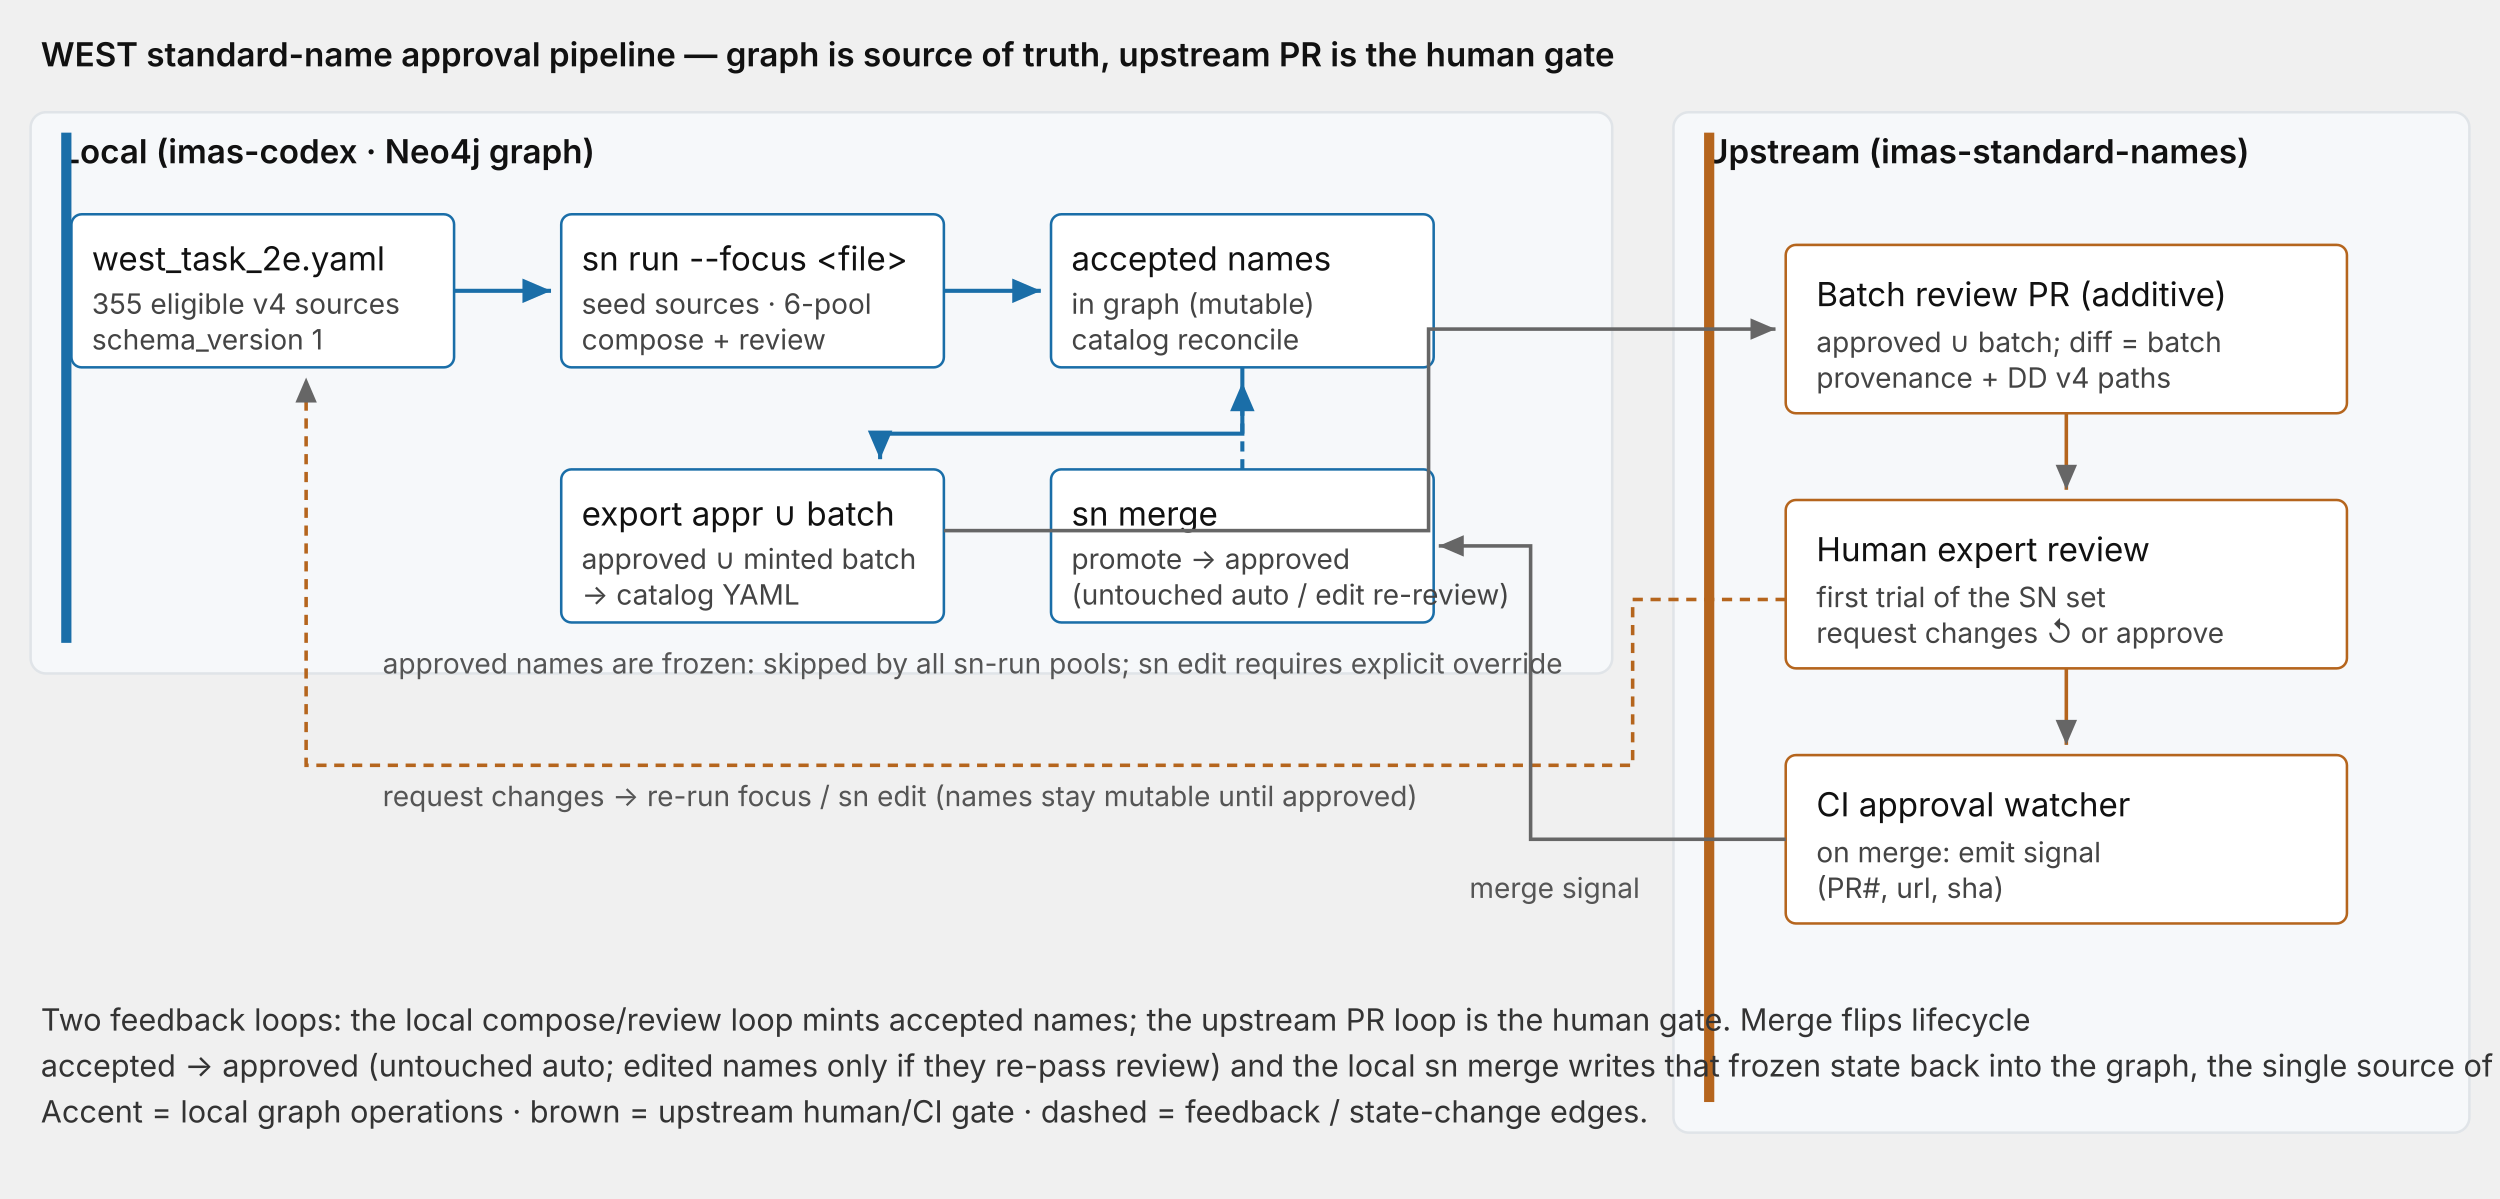
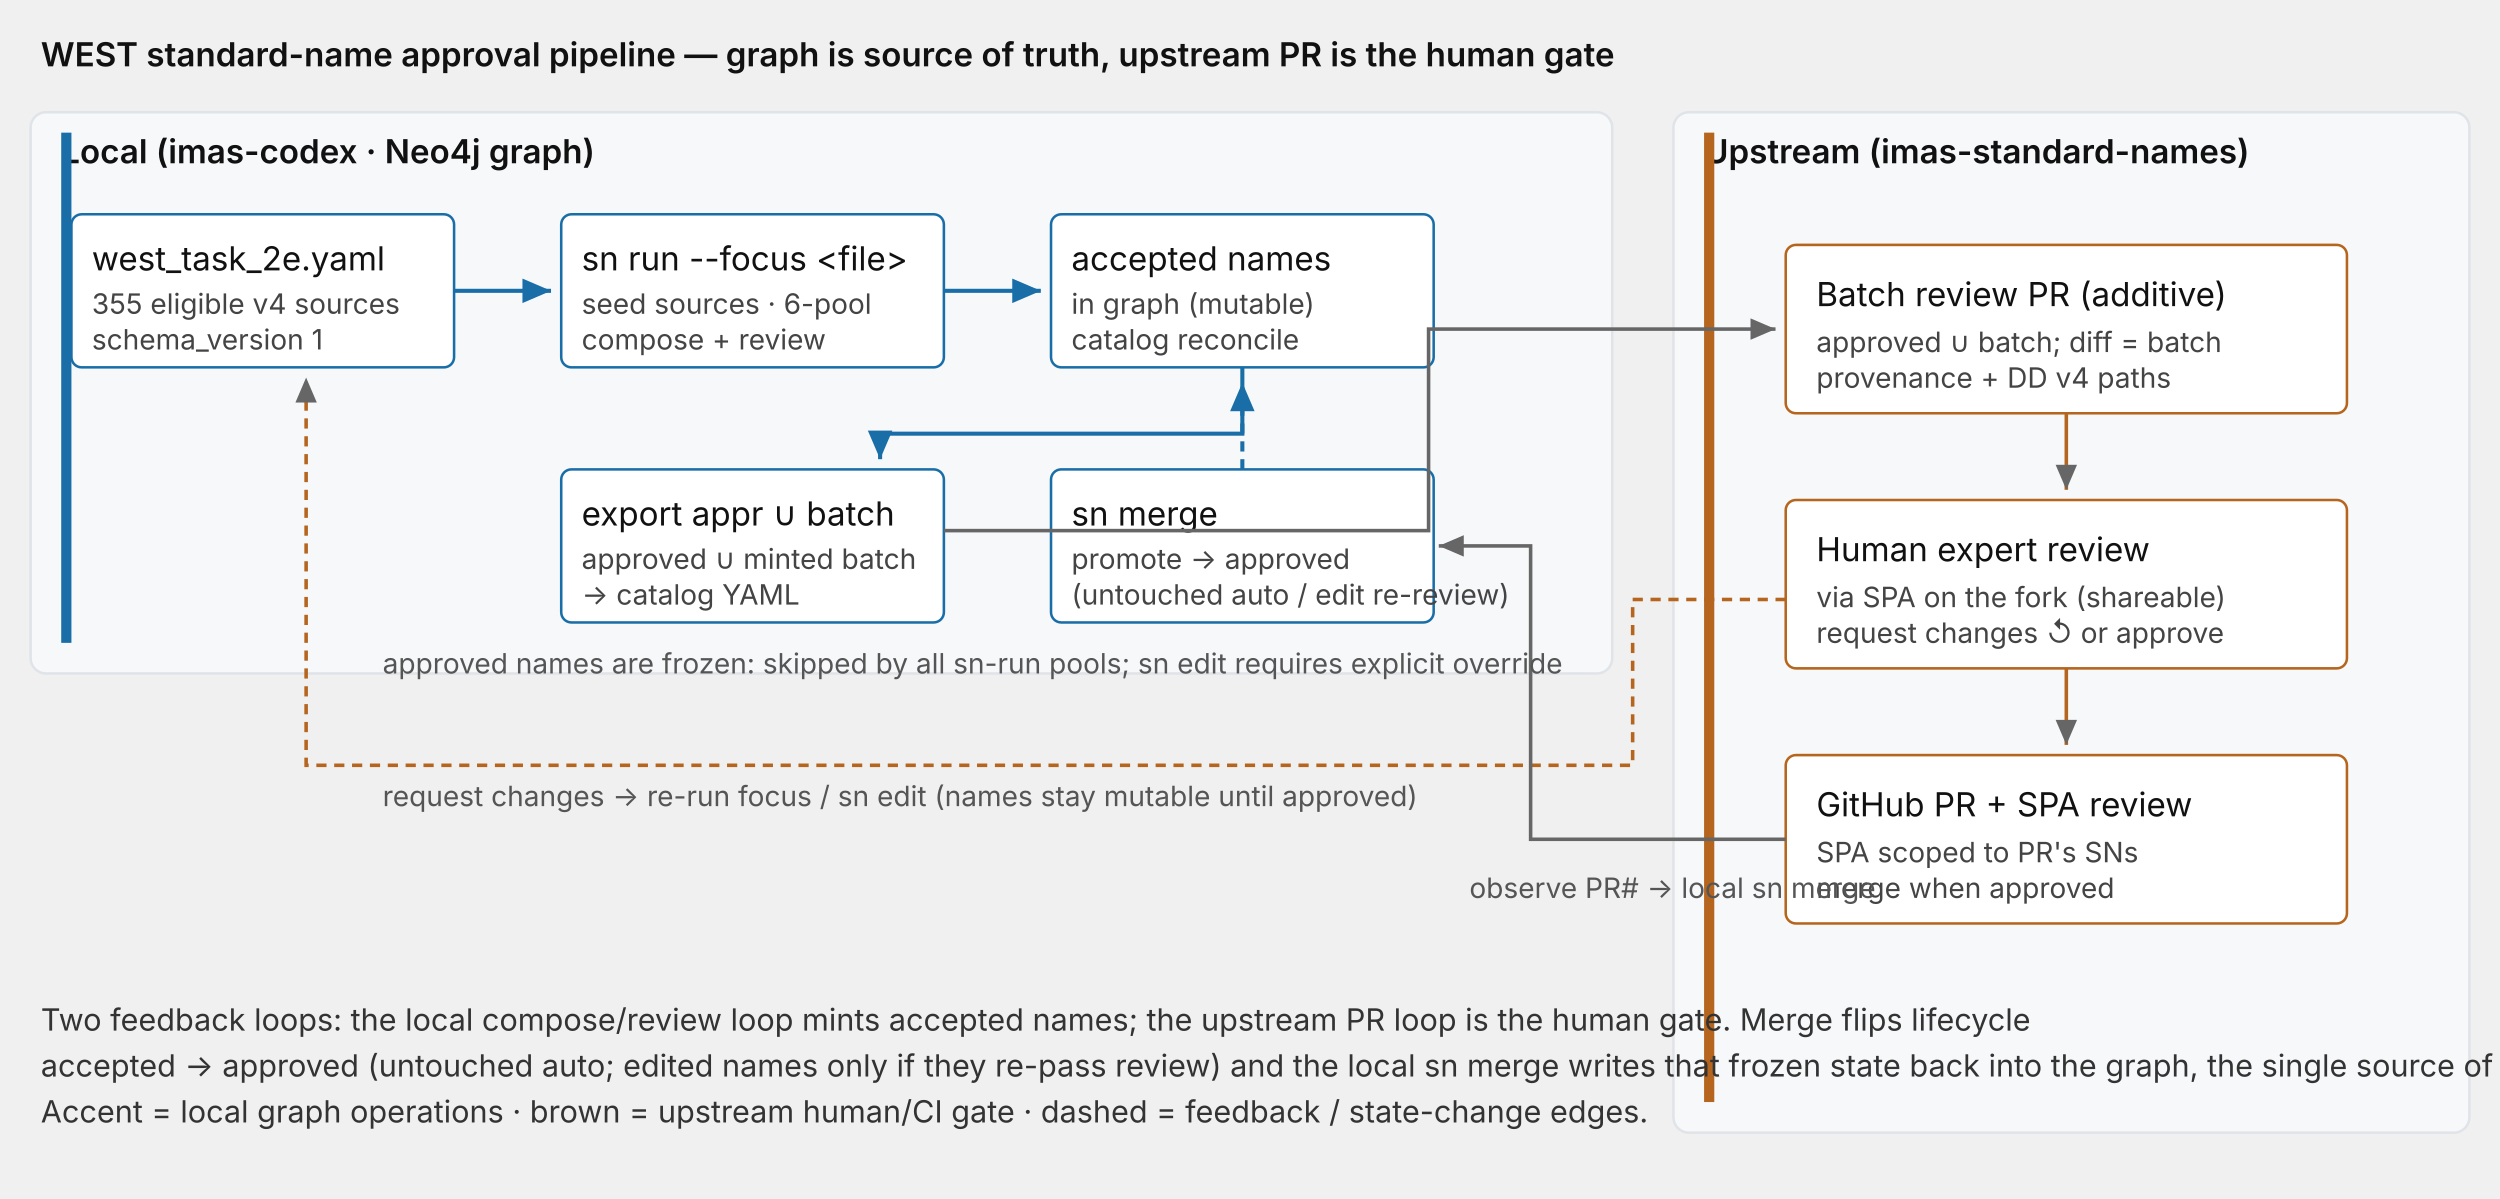
<svg xmlns="http://www.w3.org/2000/svg" viewBox="0 0 980 470" font-family="system-ui, -apple-system, sans-serif">
  <style>
    .box  { fill:#ffffff; stroke:#333; stroke-width:1; }
    .lbl  { fill:#111; font-size:13px; }
    .sub  { fill:#444; font-size:11px; }
    .hdr  { fill:#111; font-size:13px; font-weight:600; }
    .cap  { fill:#333; font-size:12px; }
    .accent { stroke:#1a6ea8; }
    .accbar { fill:#1a6ea8; }
    .human { stroke:#b5651d; }
    .humbar { fill:#b5651d; }
    .flow { stroke:#666; stroke-width:1.4; fill:none; marker-end:url(#ah); }
    .flowa { stroke:#1a6ea8; stroke-width:1.6; fill:none; marker-end:url(#aha); }
    .note { fill:#555; font-size:11px; }
    .band { fill:#f6f8fa; stroke:#e0e4e8; stroke-width:1; }
  </style>
  <defs>
    <marker id="ah" markerWidth="9" markerHeight="9" refX="7" refY="3" orient="auto">
      <path d="M0,0 L7,3 L0,6 Z" fill="#666" />
    </marker>
    <marker id="aha" markerWidth="9" markerHeight="9" refX="7" refY="3" orient="auto">
      <path d="M0,0 L7,3 L0,6 Z" fill="#1a6ea8" />
    </marker>
  </defs>
  <text x="16" y="26" class="hdr" font-size="15">WEST standard-name approval pipeline — graph is source of truth, upstream PR is the human gate</text>
  <rect x="12" y="44" width="620" height="220" rx="6" class="band" />
  <text x="24" y="64" class="hdr">Local (imas-codex · Neo4j graph)</text>
  <rect x="24" y="52" width="4" height="200" class="accbar" />
  <rect x="28" y="84" width="150" height="60" rx="4" class="box accent" />
  <text x="36" y="106" class="lbl">west_task_2e.yaml</text>
  <text x="36" y="123" class="sub">355 eligible v4 sources</text>
  <text x="36" y="137" class="sub">schema_version 1</text>
  <rect x="220" y="84" width="150" height="60" rx="4" class="box accent" />
  <text x="228" y="106" class="lbl">sn run --focus &lt;file&gt;</text>
  <text x="228" y="123" class="sub">seed sources · 6-pool</text>
  <text x="228" y="137" class="sub">compose + review</text>
  <rect x="412" y="84" width="150" height="60" rx="4" class="box accent" />
  <text x="420" y="106" class="lbl">accepted names</text>
  <text x="420" y="123" class="sub">in graph (mutable)</text>
  <text x="420" y="137" class="sub">catalog reconcile</text>
  <rect x="220" y="184" width="150" height="60" rx="4" class="box accent" />
  <text x="228" y="206" class="lbl">export appr ∪ batch</text>
  <text x="228" y="223" class="sub">approved ∪ minted batch</text>
  <text x="228" y="237" class="sub">→ catalog YAML</text>
  <rect x="412" y="184" width="150" height="60" rx="4" class="box accent" />
  <text x="420" y="206" class="lbl">sn merge</text>
  <text x="420" y="223" class="sub">promote → approved</text>
  <text x="420" y="237" class="sub">(untouched auto / edit re-review)</text>
  <rect x="656" y="44" width="312" height="400" rx="6" class="band" />
  <text x="668" y="64" class="hdr">Upstream (imas-standard-names)</text>
  <rect x="668" y="52" width="4" height="380" class="humbar" />
  <rect x="700" y="96" width="220" height="66" rx="4" class="box human" />
  <text x="712" y="120" class="lbl">Batch review PR (additive)</text>
  <text x="712" y="138" class="sub">approved ∪ batch; diff = batch</text>
  <text x="712" y="152" class="sub">provenance + DD v4 paths</text>
  <rect x="700" y="196" width="220" height="66" rx="4" class="box human" />
  <text x="712" y="220" class="lbl">Human expert review</text>
-   <text x="712" y="238" class="sub">first trial of the SN set</text>
+   <text x="712" y="238" class="sub">via SPA on the fork (shareable)</text>
  <text x="712" y="252" class="sub">request changes ↺ or approve</text>
  <rect x="700" y="296" width="220" height="66" rx="4" class="box human" />
-   <text x="712" y="320" class="lbl">CI approval watcher</text>
-   <text x="712" y="338" class="sub">on merge: emit signal</text>
-   <text x="712" y="352" class="sub">(PR#, url, sha)</text>
+   <text x="712" y="320" class="lbl">GitHub PR + SPA review</text>
+   <text x="712" y="338" class="sub">SPA scoped to PR's SNs</text>
+   <text x="712" y="352" class="sub">merge when approved</text>
  <path class="flowa" d="M178,114 L216,114" />
  <path class="flowa" d="M370,114 L408,114" />
  <path class="flowa" d="M487,144 L487,170 L345,170 L345,180" />
  <path class="flow" d="M370,208 L560,208 L560,129 L696,129" />
  <path class="flow humflow" style="stroke:#b5651d" d="M810,162 L810,192" />
  <path class="flow" style="stroke:#b5651d;stroke-dasharray:4 3" d="M700,235 L640,235 L640,300 L120,300 L120,148" />
  <text x="150" y="316" class="note">request changes → re-run focus / sn edit (names stay mutable until approved)</text>
  <path class="flow" style="stroke:#b5651d" d="M810,262 L810,292" />
  <path class="flow" d="M700,329 L600,329 L600,214 L564,214" />
-   <text x="576" y="352" class="note">merge signal</text>
+   <text x="576" y="352" class="note">observe PR# → local sn merge</text>
  <path class="flowa" d="M487,184 L487,150" style="stroke-dasharray:4 3" />
  <text x="150" y="264" class="note">approved names are frozen: skipped by all sn-run pools; sn edit requires explicit override</text>
  <text x="16" y="404" class="cap">Two feedback loops: the local compose/review loop mints accepted names; the upstream PR loop is the human gate. Merge flips lifecycle</text>
  <text x="16" y="422" class="cap">accepted → approved (untouched auto; edited names only if they re-pass review) and the local sn merge writes that frozen state back into the graph, the single source of truth.</text>
  <text x="16" y="440" class="cap">Accent = local graph operations · brown = upstream human/CI gate · dashed = feedback / state-change edges.</text>
</svg>
